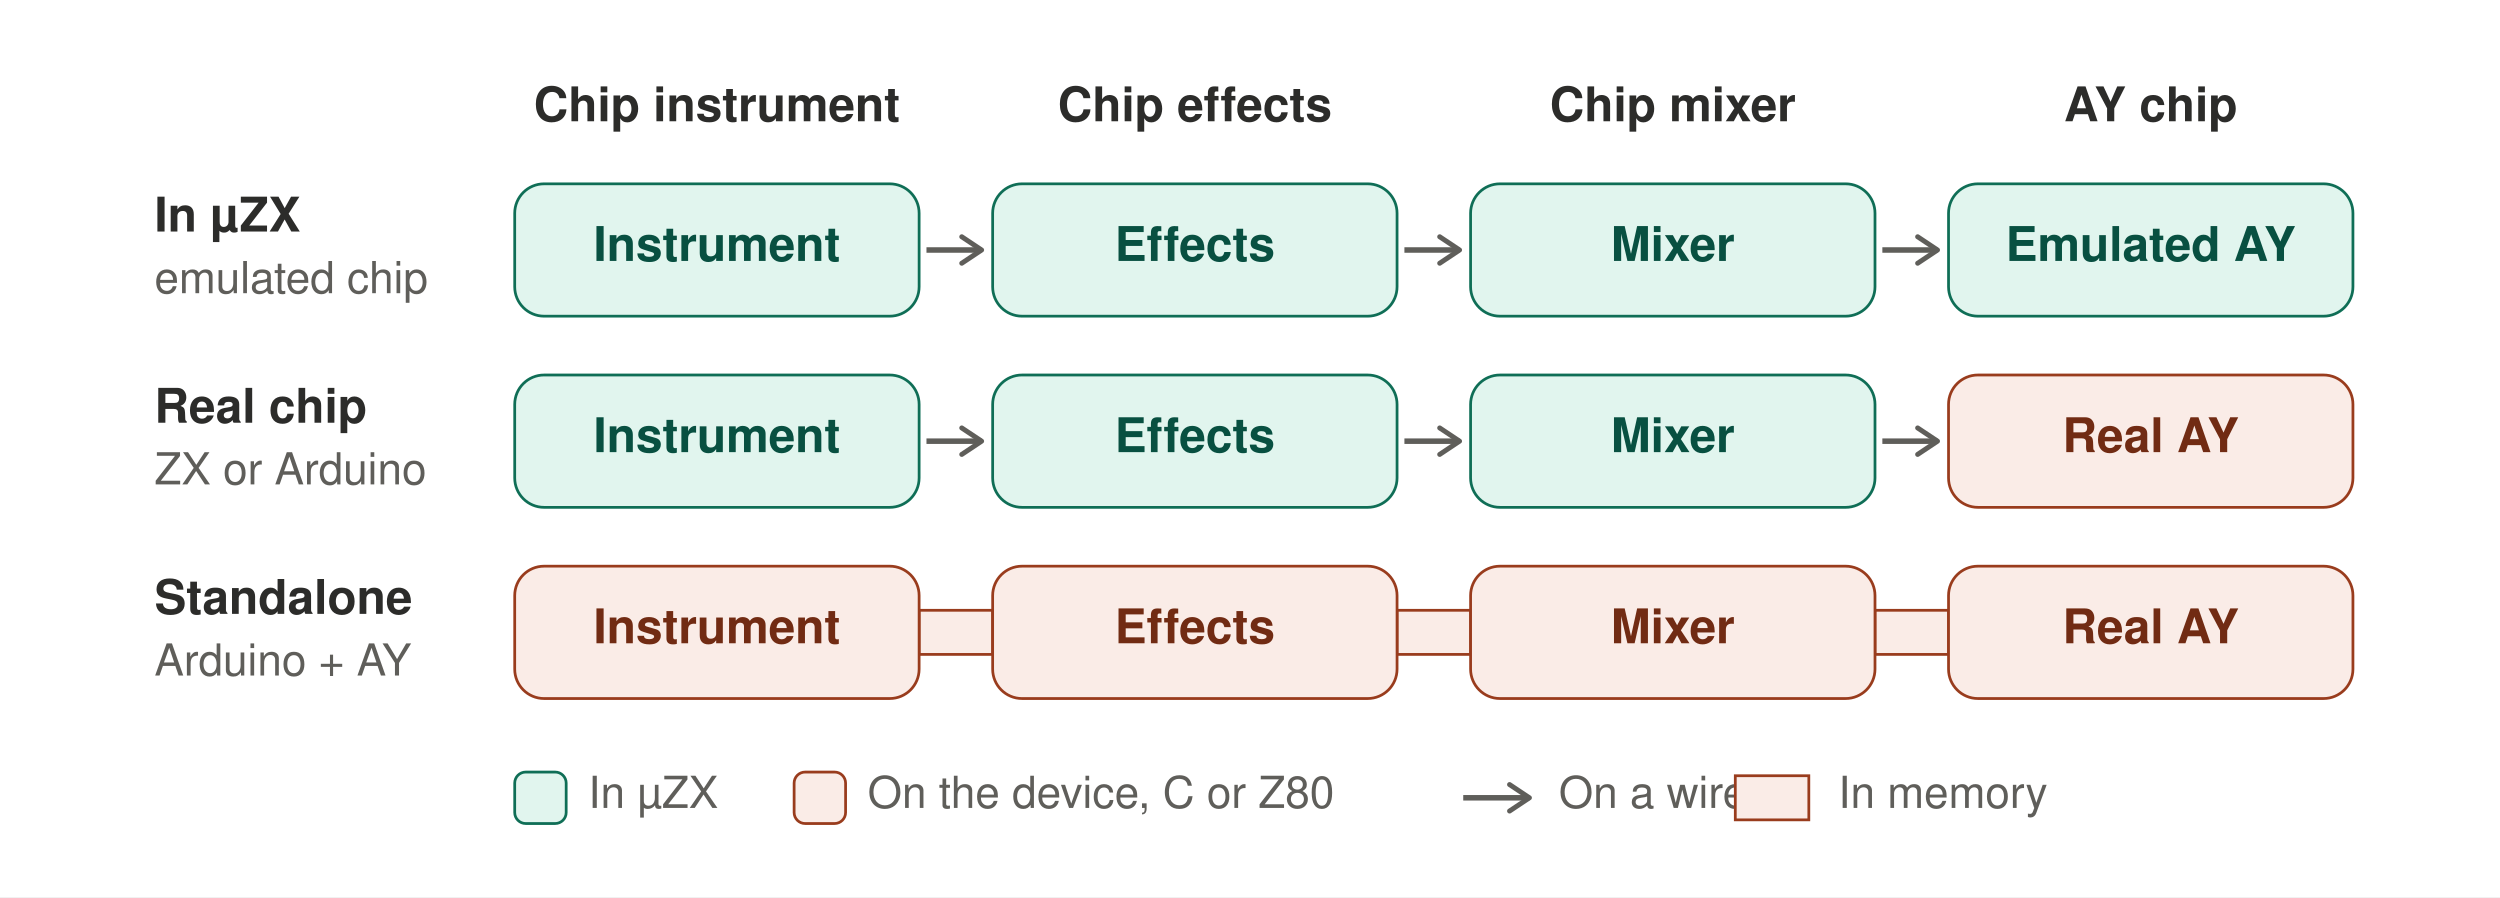
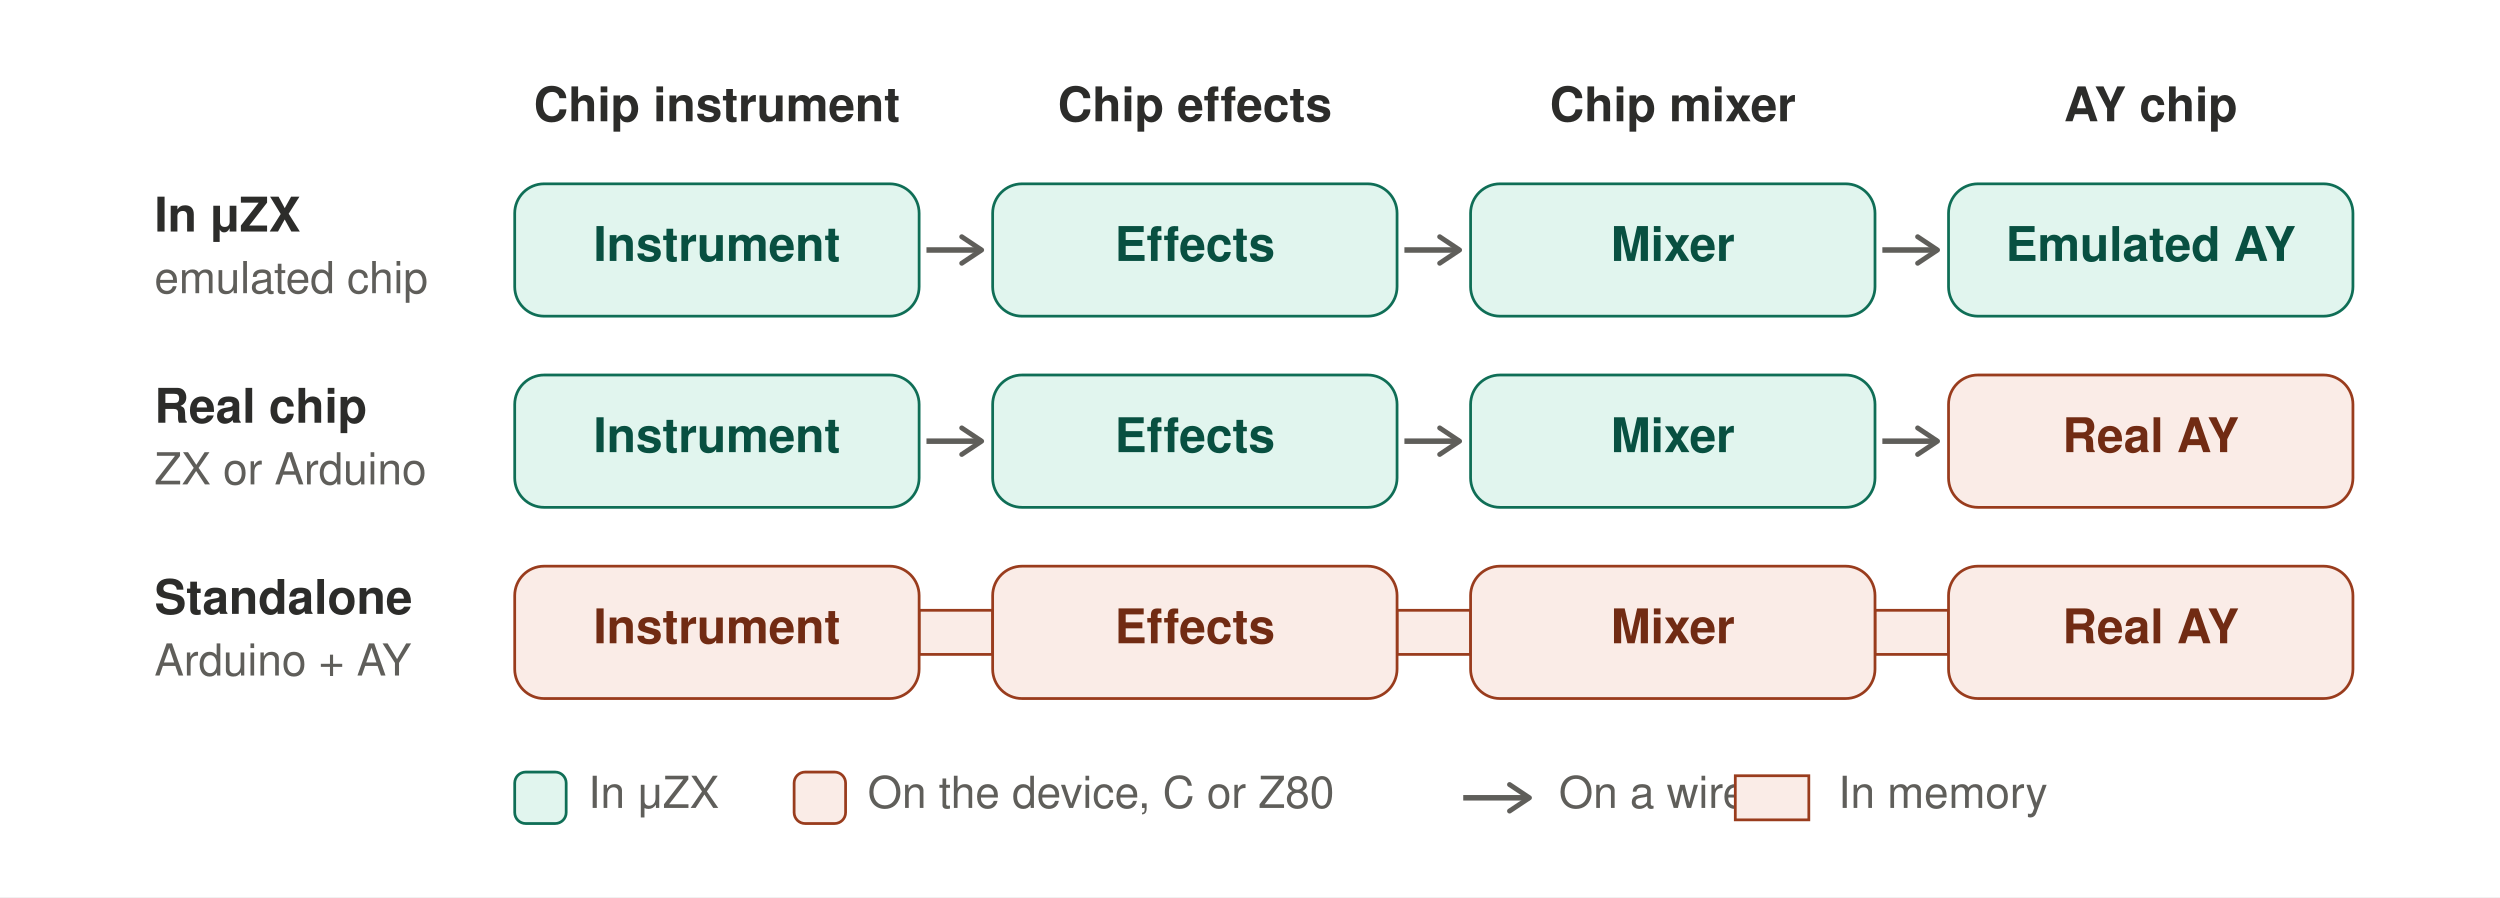
<svg xmlns="http://www.w3.org/2000/svg" width="680" height="244" viewBox="0 0 680 244" role="img">
  <style>
text { font-family: -apple-system, "Segoe UI", Helvetica, Arial, sans-serif; dominant-baseline: central; }
rect { stroke-width: 0.75; }
.bg { fill: #ffffff; stroke: none; }
.t { font-size: 13px; font-weight: 600; fill: #2c2c2a; }
.s { font-size: 12px; fill: #5f5e5a; }
.m { text-anchor: middle; }
.arr, .head { stroke: #5f5e5a; stroke-width: 1.5; fill: none; }
.teal rect, rect.teal { fill: #e1f5ee; stroke: #0f6e56; }
.teal .t { fill: #085041; }
.coral rect, rect.coral { fill: #faece7; stroke: #993c1d; }
.coral .t { fill: #712b13; }
@media (prefers-color-scheme: dark) {
    .bg { fill: #1f1f1e; }
    .t { fill: #f1efe8; }
    .s { fill: #b4b2a9; }
    .arr, .head { stroke: #b4b2a9; }
    .teal rect, rect.teal { fill: #085041; stroke: #5dcaa5; }
    .teal .t { fill: #9fe1cb; }
    .coral rect, rect.coral { fill: #712b13; stroke: #f0997b; }
    .coral .t { fill: #f5c4b3; }
}
</style>
  <defs>
    <marker id="arrow" viewBox="0 0 10 10" refX="8" refY="5" markerWidth="6" markerHeight="6" orient="auto-start-reverse">
      <path class="head" d="M2 1L8 5L2 9" stroke-linecap="round" stroke-linejoin="round" />
    </marker>
  </defs>
  <rect class="bg" width="680" height="244" />
  <text class="t m" x="195" y="30">Chip instrument</text>
  <text class="t m" x="325" y="30">Chip effects</text>
  <text class="t m" x="455" y="30">Chip mixer</text>
  <text class="t m" x="585" y="30">AY chip</text>
-   <text class="t" x="42" y="60">In µZX</text>
+   <text class="t" x="42" y="60">In μZX</text>
  <text class="s" x="42" y="77">emulated chip</text>
  <text class="t" x="42" y="112">Real chip</text>
  <text class="s" x="42" y="129">ZX or Arduino</text>
  <text class="t" x="42" y="164">Standalone</text>
  <text class="s" x="42" y="181">Arduino + AY</text>
  <g class="teal">
    <rect x="140" y="50" width="110" height="36" rx="8" />
    <text class="t m" x="195" y="68">Instrument</text>
  </g>
  <g class="teal">
    <rect x="270" y="50" width="110" height="36" rx="8" />
    <text class="t m" x="325" y="68">Effects</text>
  </g>
  <g class="teal">
    <rect x="400" y="50" width="110" height="36" rx="8" />
    <text class="t m" x="455" y="68">Mixer</text>
  </g>
  <g class="teal">
    <rect x="530" y="50" width="110" height="36" rx="8" />
    <text class="t m" x="585" y="68">Emulated AY</text>
  </g>
  <line class="arr" x1="252" y1="68" x2="267" y2="68" marker-end="url(#arrow)" />
  <line class="arr" x1="382" y1="68" x2="397" y2="68" marker-end="url(#arrow)" />
  <line class="arr" x1="512" y1="68" x2="527" y2="68" marker-end="url(#arrow)" />
  <g class="teal">
    <rect x="140" y="102" width="110" height="36" rx="8" />
    <text class="t m" x="195" y="120">Instrument</text>
  </g>
  <g class="teal">
    <rect x="270" y="102" width="110" height="36" rx="8" />
    <text class="t m" x="325" y="120">Effects</text>
  </g>
  <g class="teal">
    <rect x="400" y="102" width="110" height="36" rx="8" />
    <text class="t m" x="455" y="120">Mixer</text>
  </g>
  <g class="coral">
    <rect x="530" y="102" width="110" height="36" rx="8" />
    <text class="t m" x="585" y="120">Real AY</text>
  </g>
  <line class="arr" x1="252" y1="120" x2="267" y2="120" marker-end="url(#arrow)" />
  <line class="arr" x1="382" y1="120" x2="397" y2="120" marker-end="url(#arrow)" />
  <line class="arr" x1="512" y1="120" x2="527" y2="120" marker-end="url(#arrow)" />
  <rect class="coral" x="250" y="166" width="20" height="12" />
  <rect class="coral" x="380" y="166" width="20" height="12" />
  <rect class="coral" x="510" y="166" width="20" height="12" />
  <g class="coral">
    <rect x="140" y="154" width="110" height="36" rx="8" />
    <text class="t m" x="195" y="172">Instrument</text>
  </g>
  <g class="coral">
    <rect x="270" y="154" width="110" height="36" rx="8" />
    <text class="t m" x="325" y="172">Effects</text>
  </g>
  <g class="coral">
    <rect x="400" y="154" width="110" height="36" rx="8" />
    <text class="t m" x="455" y="172">Mixer</text>
  </g>
  <g class="coral">
    <rect x="530" y="154" width="110" height="36" rx="8" />
    <text class="t m" x="585" y="172">Real AY</text>
  </g>
  <rect class="teal" x="140" y="210" width="14" height="14" rx="3" />
-   <text class="s" x="160" y="217">In µZX</text>
+   <text class="s" x="160" y="217">In μZX</text>
  <rect class="coral" x="216" y="210" width="14" height="14" rx="3" />
  <text class="s" x="236" y="217">On the device, C or Z80</text>
  <line class="arr" x1="398" y1="217" x2="416" y2="217" marker-end="url(#arrow)" />
  <text class="s" x="424" y="217">On a wire</text>
  <rect class="coral" x="472" y="211" width="20" height="12" />
  <text class="s" x="500" y="217">In memory</text>
</svg>
